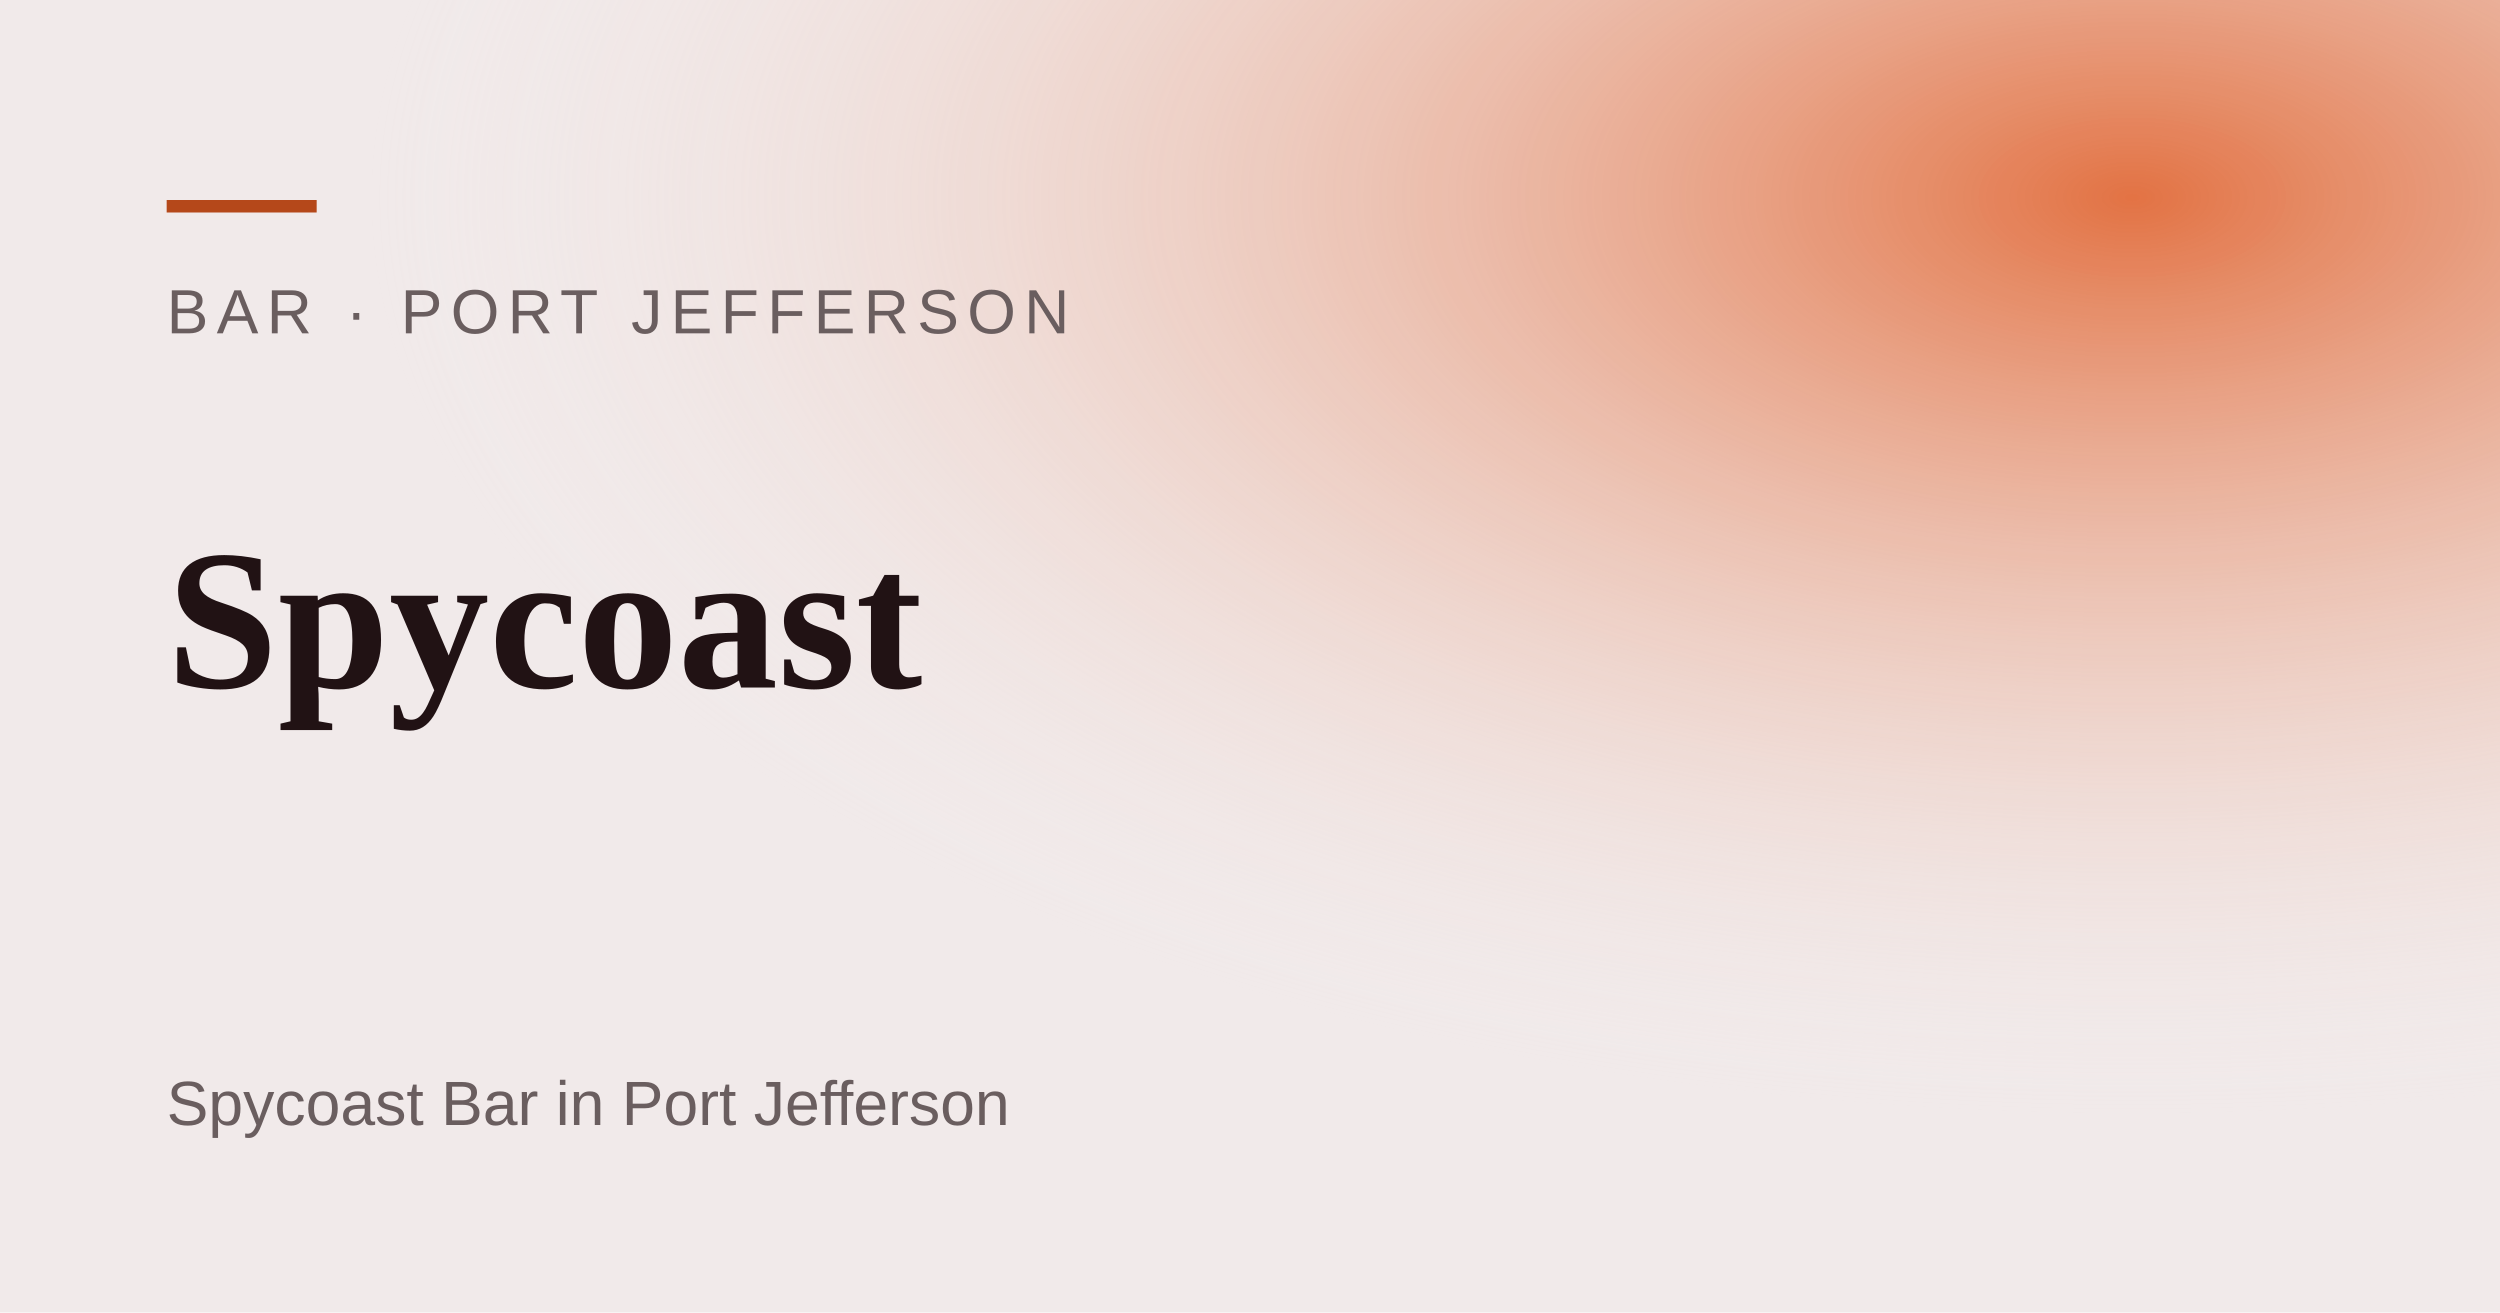
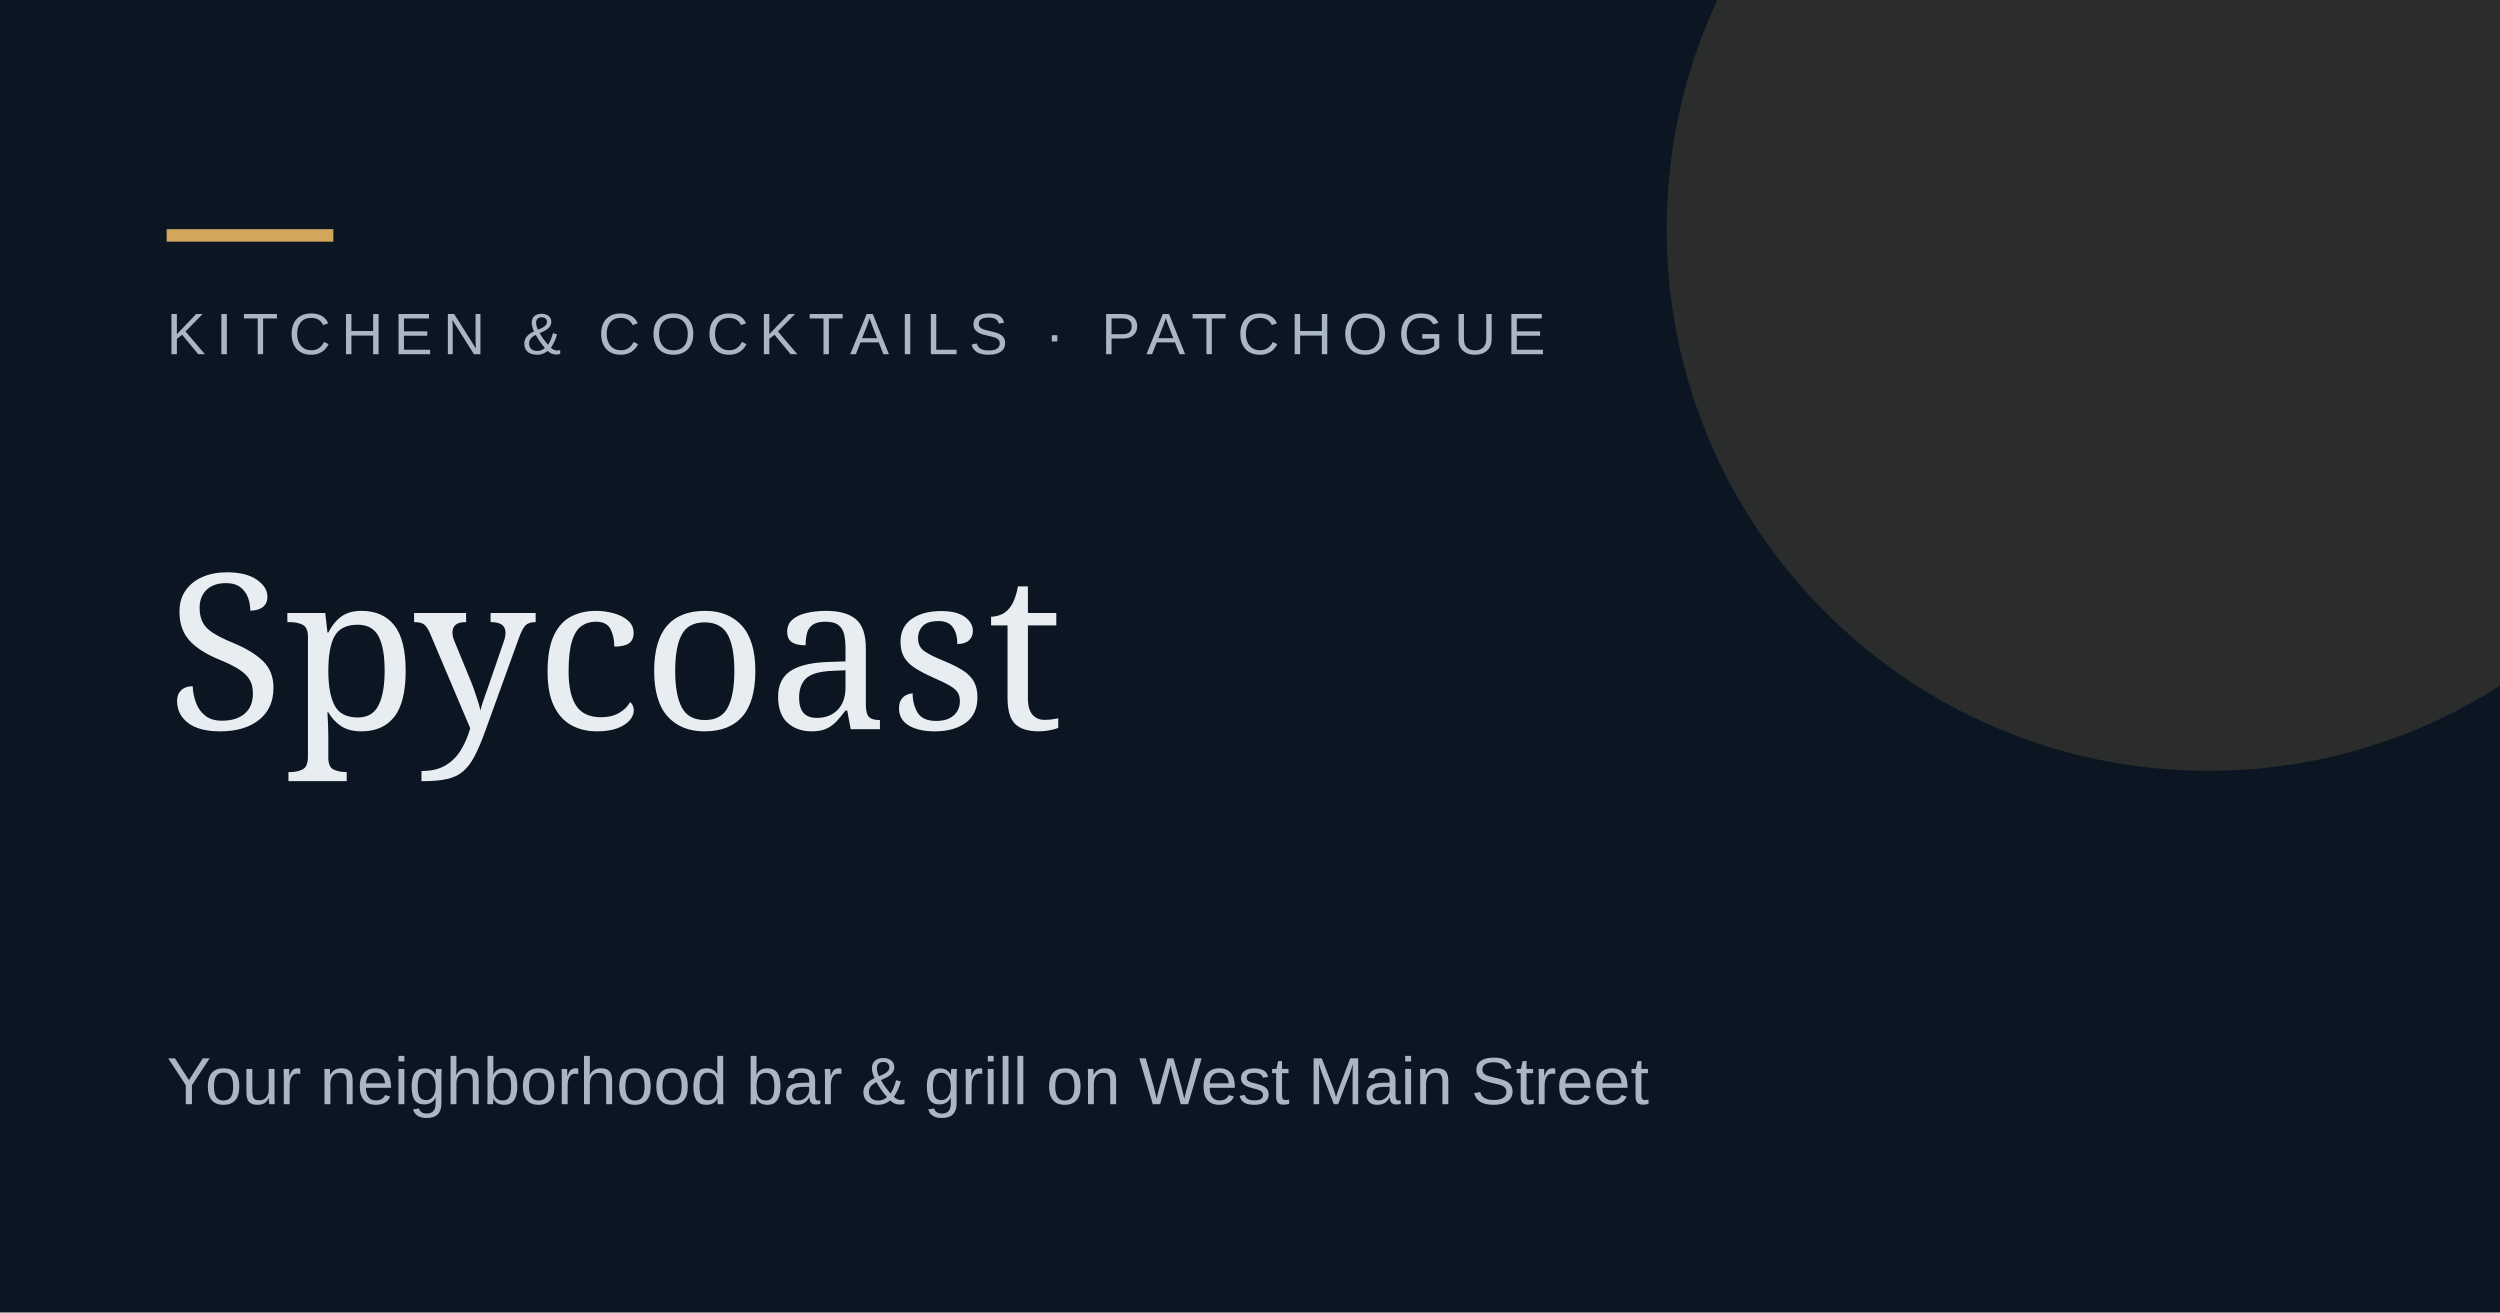
<svg xmlns="http://www.w3.org/2000/svg" width="1200" height="630" viewBox="0 0 1200 630">
-   <defs>
-     <radialGradient id="g" cx="85%" cy="15%" r="70%">
-       <stop offset="0" stop-color="#e16531" stop-opacity=".9" />
-       <stop offset="1" stop-color="#f1eaea" stop-opacity="0" />
-     </radialGradient>
-   </defs>
-   <rect width="1200" height="630" fill="#f1eaea" />
-   <rect width="1200" height="630" fill="url(#g)" />
-   <rect x="80" y="96" width="72" height="6" fill="#b5481a" />
-   <text x="80" y="160" font-family="Arial, sans-serif" font-size="30" letter-spacing="4" fill="#6a5e5f">BAR · PORT JEFFERSON</text>
-   <text x="80" y="330" font-family="Georgia, 'Times New Roman', serif" font-weight="700" font-size="96" fill="#211214">Spycoast</text>
-   <text x="80" y="540" font-family="Arial, sans-serif" font-size="30" fill="#6a5e5f">Spycoast Bar in Port Jefferson</text>
+   <rect width="1200" height="630" fill="#0B1622" />
+   <circle cx="1060" cy="110" r="260" fill="#D2A75B" opacity=".16" />
+   <rect x="80" y="110" width="80" height="6" fill="#D2A75B" />
+   <text x="80" y="170" font-family="Arial, sans-serif" font-size="28" letter-spacing="5" fill="#A9B6C4">KITCHEN &amp; COCKTAILS · PATCHOGUE</text>
+   <text x="80" y="350" font-family="Georgia, serif" font-size="104" fill="#E8EDF2">Spycoast</text>
+   <text x="80" y="530" font-family="Arial, sans-serif" font-size="32" fill="#A9B6C4">Your neighborhood bar &amp; grill on West Main Street</text>
</svg>
